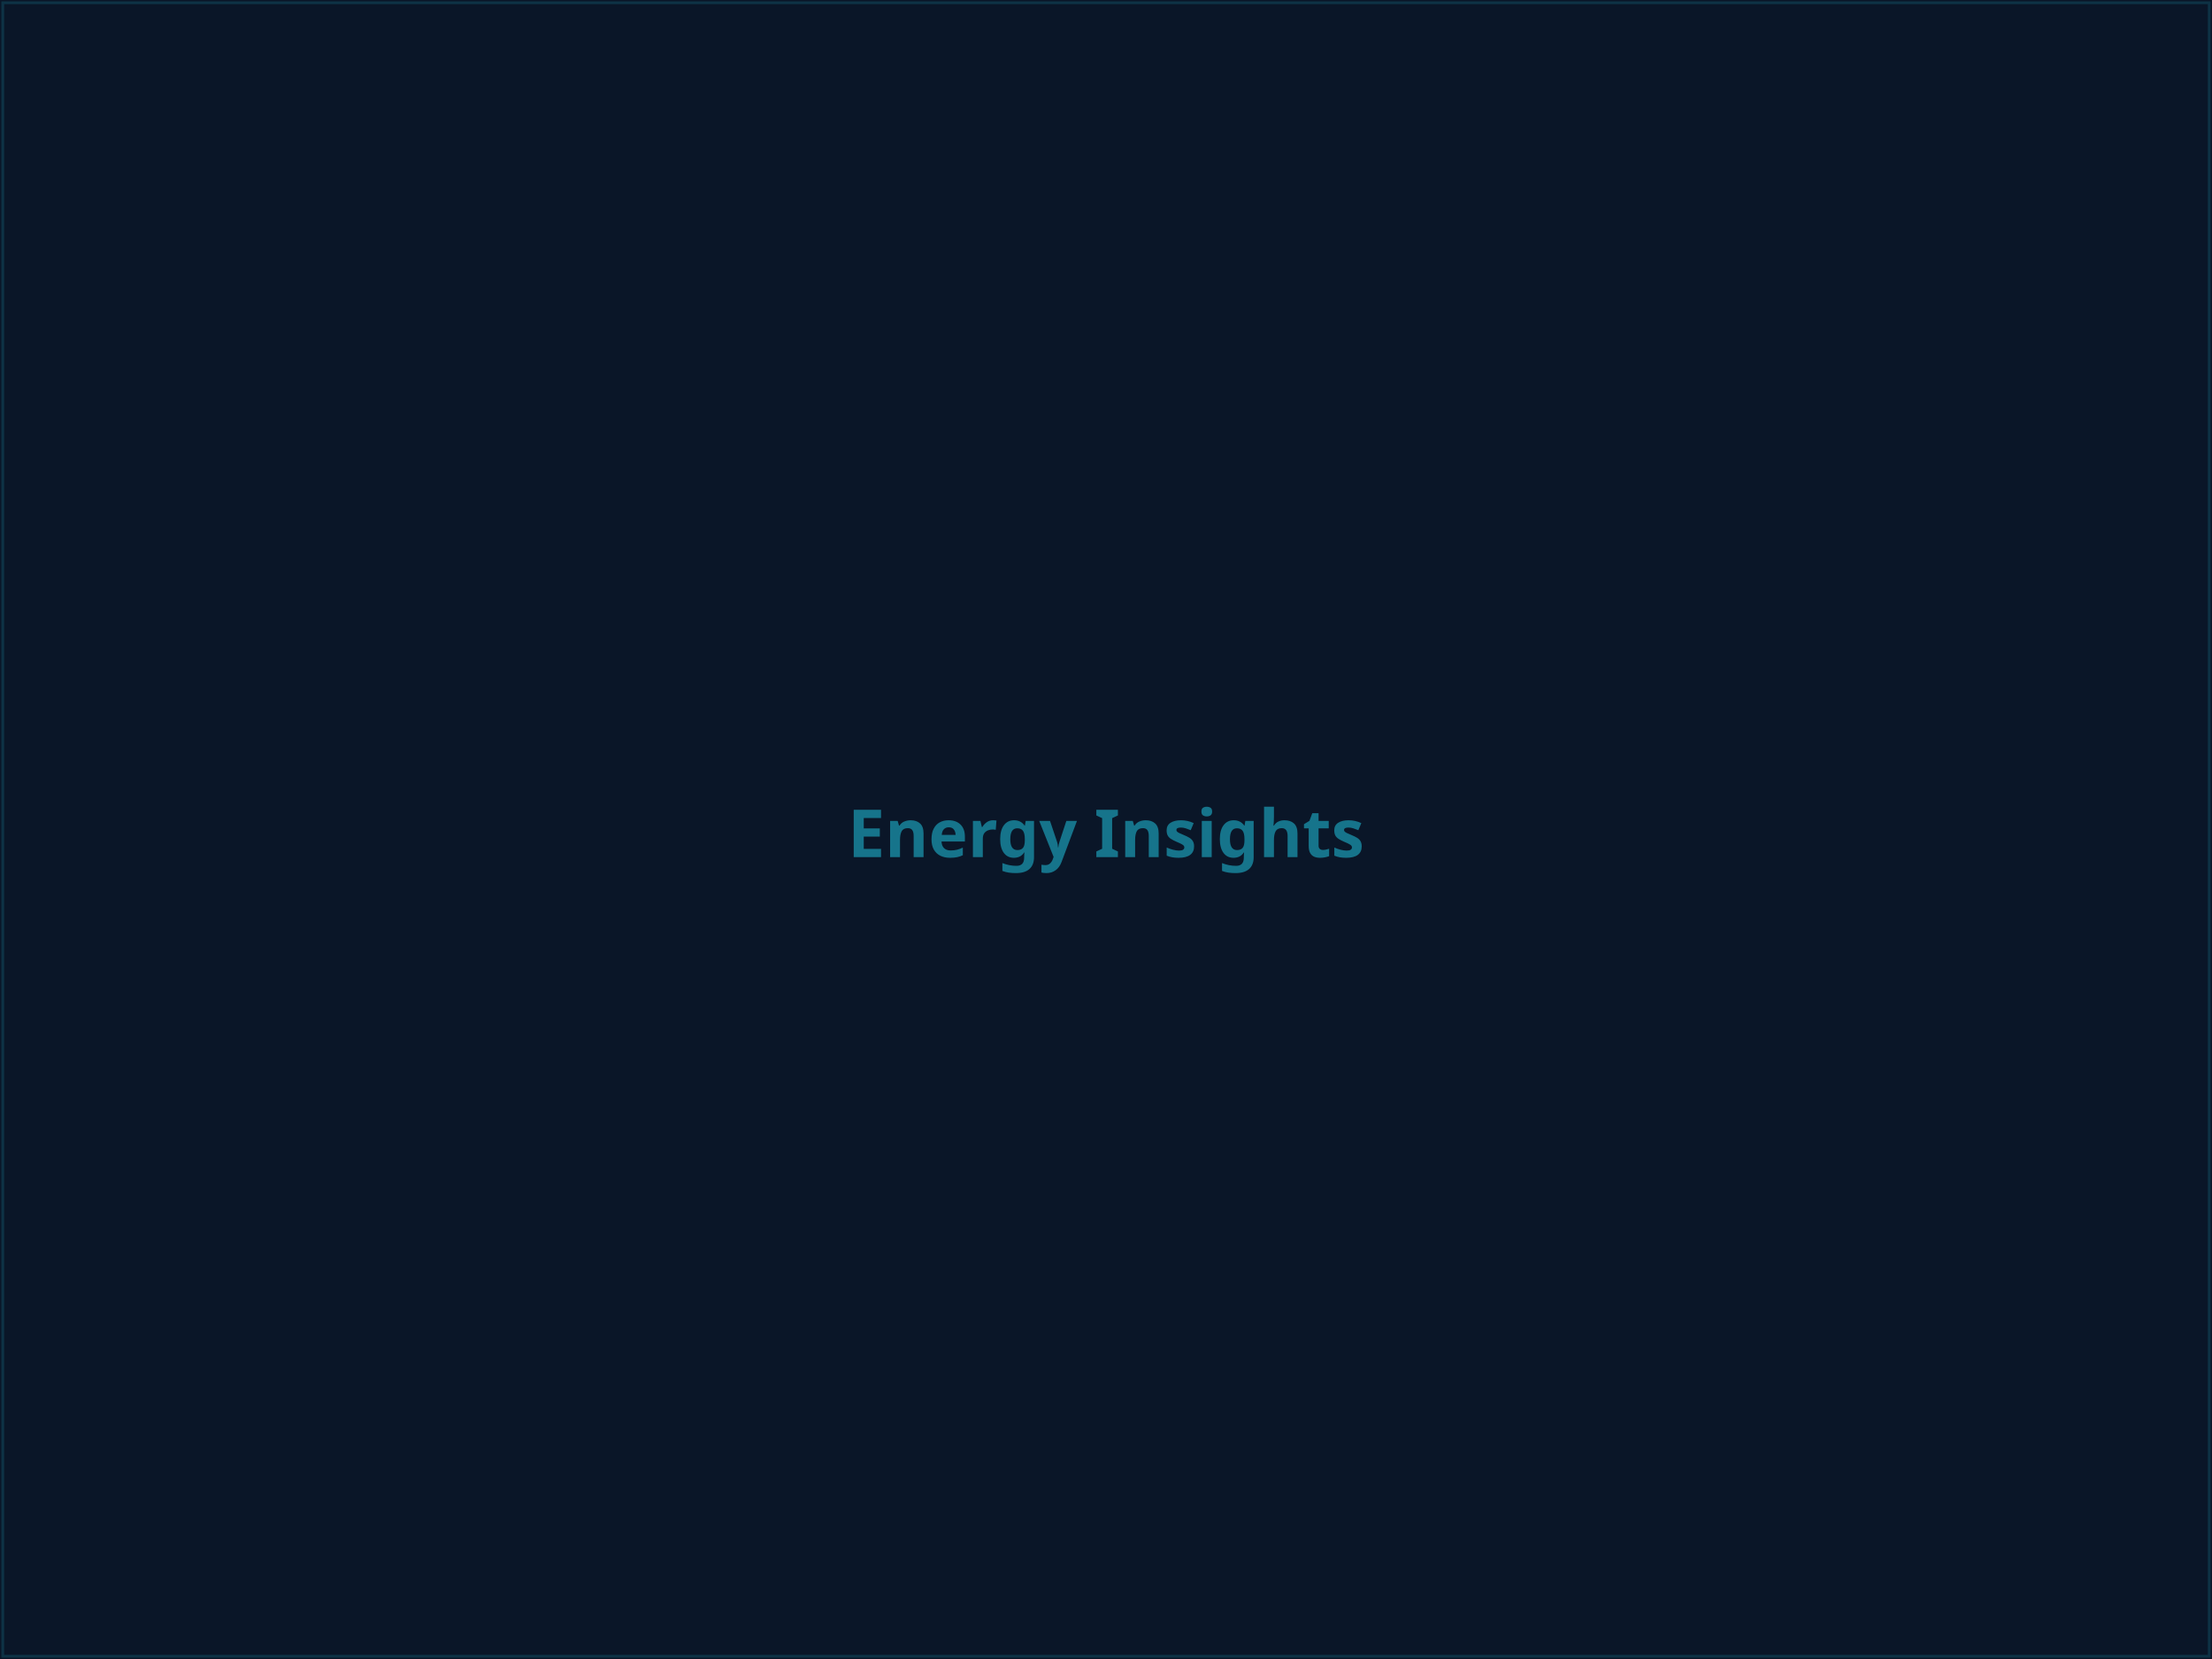
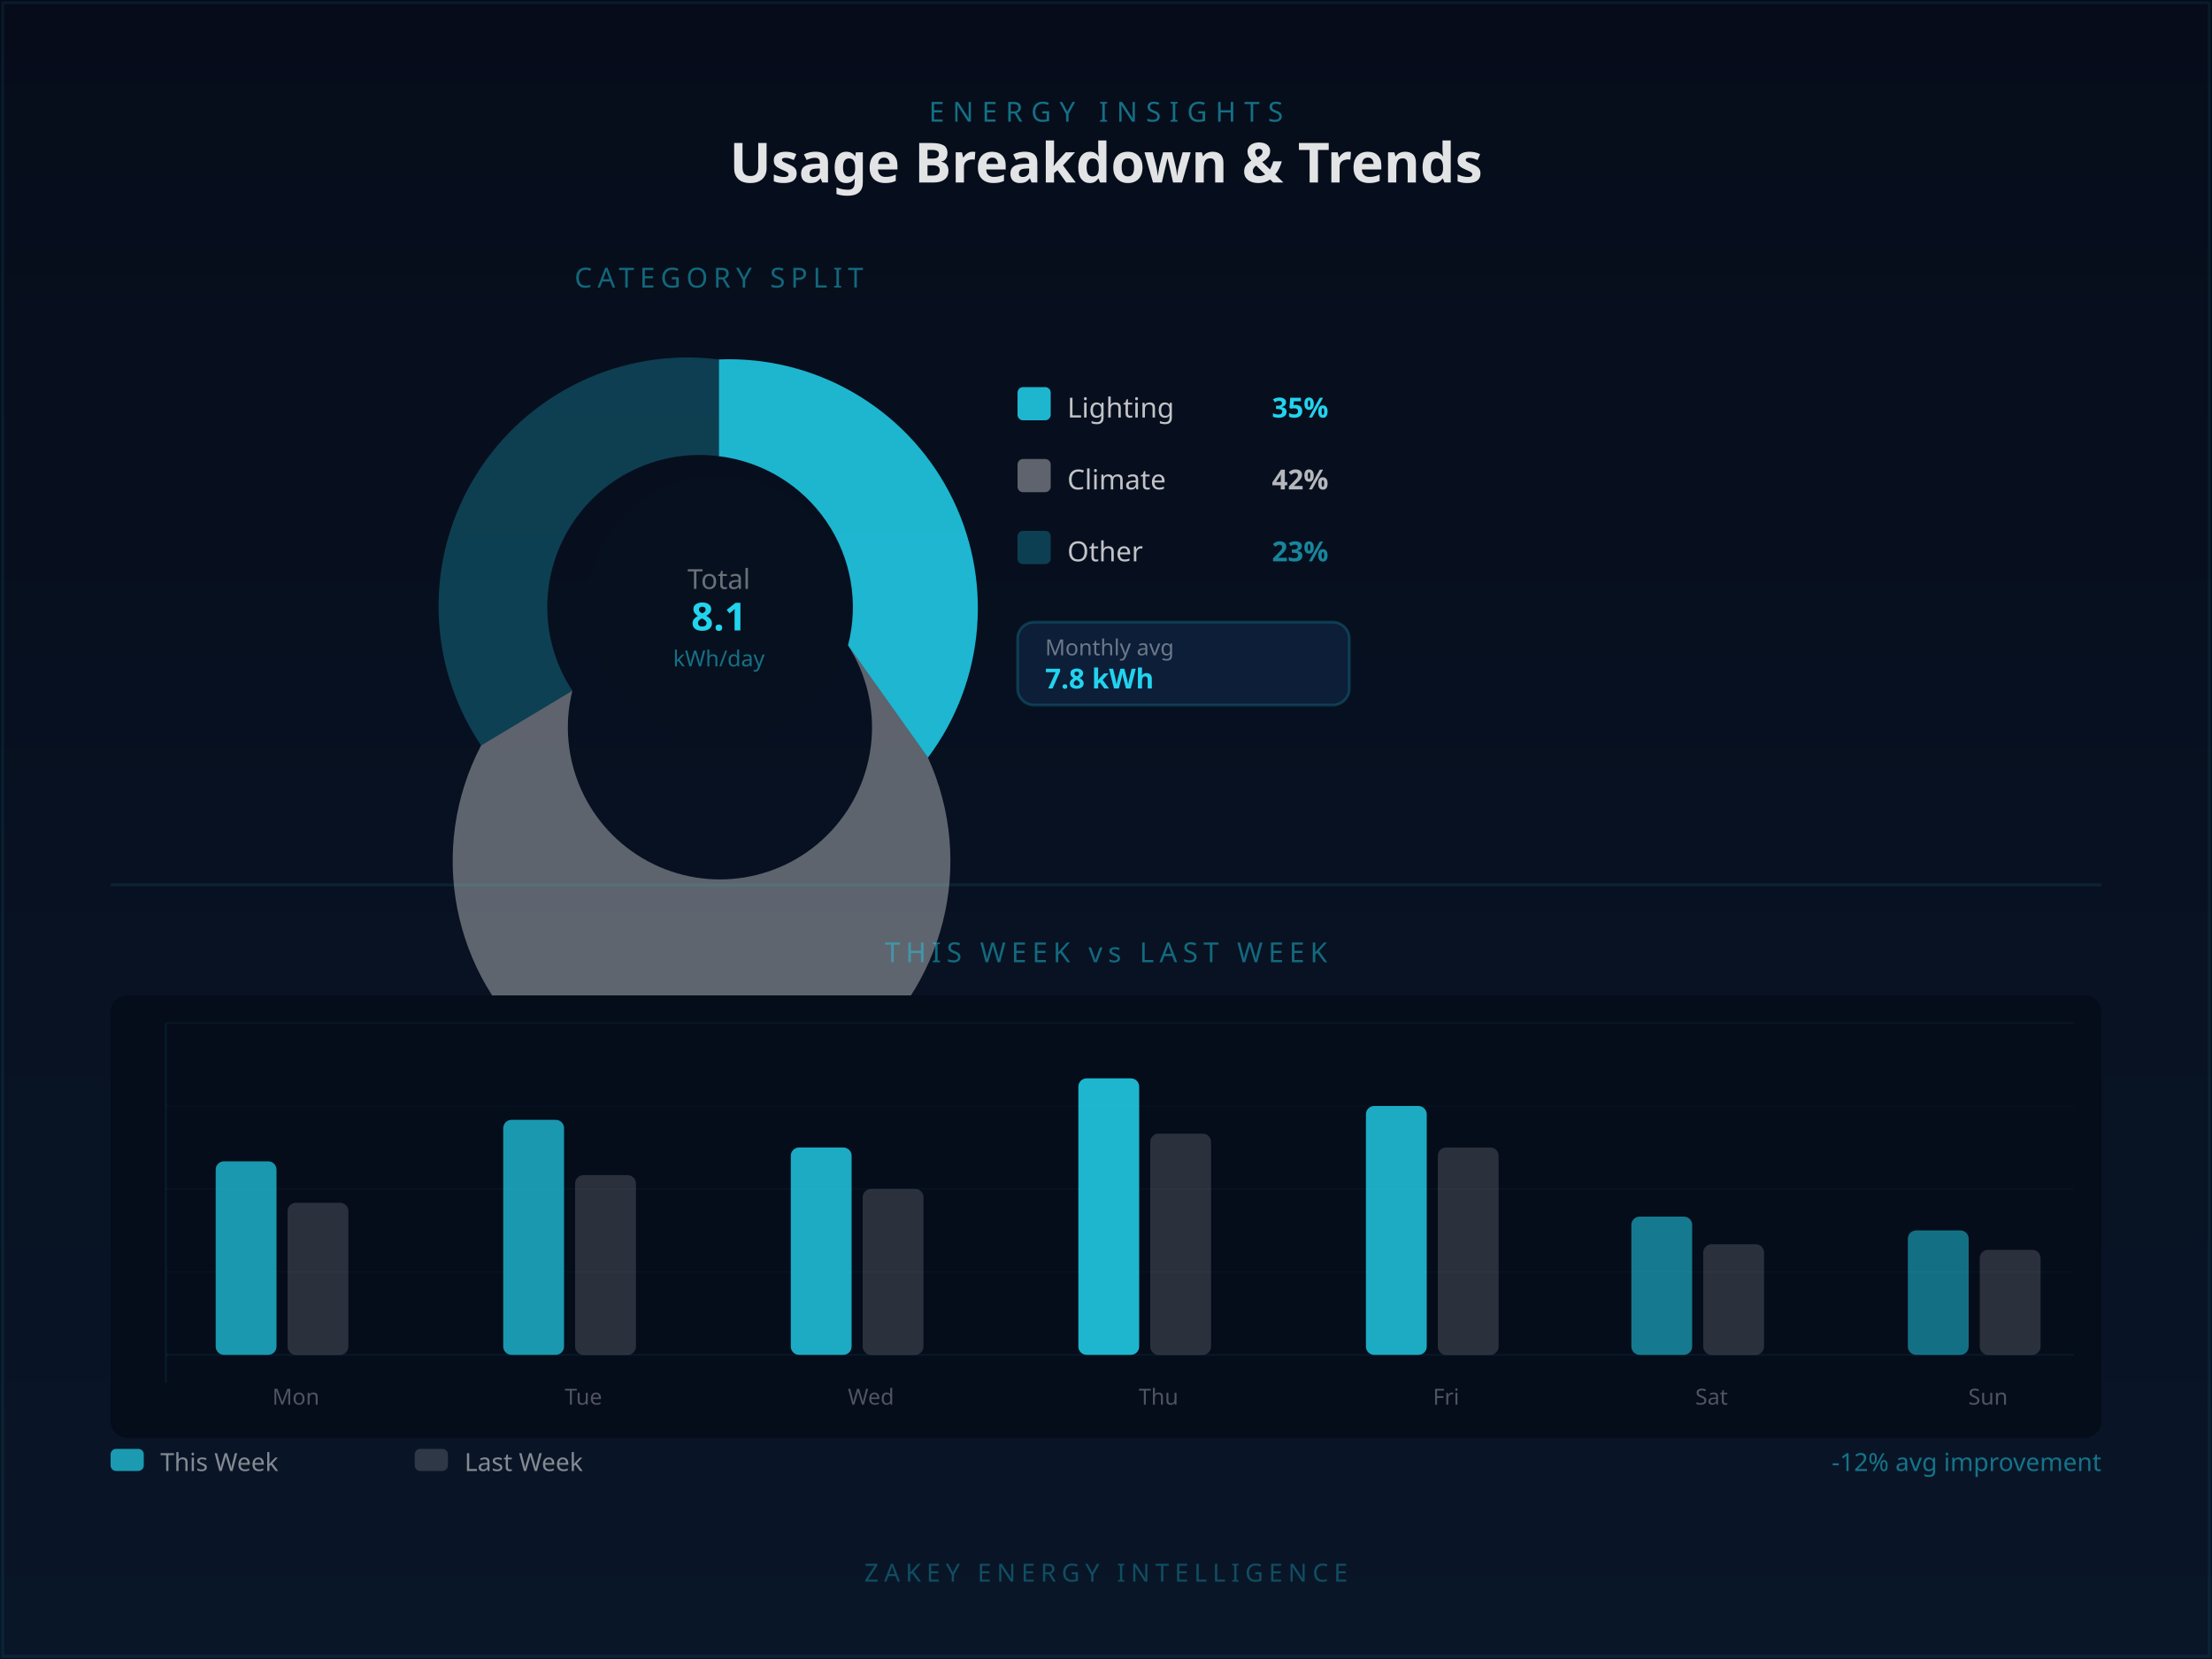
- <svg xmlns="http://www.w3.org/2000/svg" viewBox="0 0 800 600" role="img" aria-label="Energy Insights">
-   <rect width="800" height="600" fill="#0a1628" />
-   <rect x="1" y="1" width="798" height="598" fill="none" stroke="rgba(34,211,238,0.15)" stroke-width="1" />
-   <text x="400" y="310" text-anchor="middle" font-family="system-ui,sans-serif" font-size="24" font-weight="600" fill="rgba(34,211,238,0.5)">Energy Insights</text>
+ <svg xmlns="http://www.w3.org/2000/svg" viewBox="0 0 800 600" role="img" aria-label="Zakey Energy Insights Charts">
+   <defs>
+     <linearGradient id="ei2-bg" x1="0%" y1="0%" x2="0%" y2="100%">
+       <stop offset="0%" stop-color="#060c1a" />
+       <stop offset="100%" stop-color="#091628" />
+     </linearGradient>
+   </defs>
+   <rect width="800" height="600" fill="url(#ei2-bg)" />
+   <rect x="1" y="1" width="798" height="598" fill="none" stroke="rgba(34,211,238,0.08)" stroke-width="1" />
+   <text x="400" y="44" text-anchor="middle" font-family="system-ui, sans-serif" font-size="10" fill="rgba(34,211,238,0.5)" letter-spacing="3">ENERGY INSIGHTS</text>
+   <text x="400" y="66" text-anchor="middle" font-family="system-ui, sans-serif" font-size="20" font-weight="700" fill="rgba(255,255,255,0.88)">Usage Breakdown &amp; Trends</text>
+   <text x="260" y="104" text-anchor="middle" font-family="system-ui, sans-serif" font-size="10" fill="rgba(34,211,238,0.45)" letter-spacing="2">CATEGORY SPLIT</text>
+   <path d="M260,130 A90,90 0 0,1 335.6,274 L306.7,233.4 A55,55 0 0,0 260,165z" fill="#22d3ee" opacity="0.85" />
+   <path d="M335.6,274 A90,90 0 1,1 174,269.6 L207,249.8 A55,55 0 1,0 306.7,233.4z" fill="rgba(255,255,255,0.35)" />
+   <path d="M174,269.6 A90,90 0 0,1 260,130 L260,165 A55,55 0 0,0 207,249.8z" fill="rgba(34,211,238,0.25)" />
+   <circle cx="260" cy="220" r="48" fill="#07101e" />
+   <text x="260" y="213" text-anchor="middle" font-family="system-ui, sans-serif" font-size="10" fill="rgba(255,255,255,0.4)">Total</text>
+   <text x="260" y="228" text-anchor="middle" font-family="system-ui, sans-serif" font-size="14" font-weight="700" fill="#22d3ee">8.1</text>
+   <text x="260" y="241" text-anchor="middle" font-family="system-ui, sans-serif" font-size="8" fill="rgba(34,211,238,0.5)">kWh/day</text>
+   <rect x="368" y="140" width="12" height="12" rx="2" fill="#22d3ee" opacity="0.85" />
+   <text x="386" y="151" font-family="system-ui, sans-serif" font-size="10" fill="rgba(255,255,255,0.75)">Lighting</text>
+   <text x="460" y="151" font-family="system-ui, sans-serif" font-size="10" font-weight="700" fill="#22d3ee">35%</text>
+   <rect x="368" y="166" width="12" height="12" rx="2" fill="rgba(255,255,255,0.35)" />
+   <text x="386" y="177" font-family="system-ui, sans-serif" font-size="10" fill="rgba(255,255,255,0.75)">Climate</text>
+   <text x="460" y="177" font-family="system-ui, sans-serif" font-size="10" font-weight="700" fill="rgba(255,255,255,0.7)">42%</text>
+   <rect x="368" y="192" width="12" height="12" rx="2" fill="rgba(34,211,238,0.25)" />
+   <text x="386" y="203" font-family="system-ui, sans-serif" font-size="10" fill="rgba(255,255,255,0.75)">Other</text>
+   <text x="460" y="203" font-family="system-ui, sans-serif" font-size="10" font-weight="700" fill="rgba(34,211,238,0.6)">23%</text>
+   <rect x="368" y="225" width="120" height="30" rx="6" fill="#0c1e38" stroke="rgba(34,211,238,0.2)" stroke-width="1" />
+   <text x="378" y="237" font-family="system-ui, sans-serif" font-size="8" fill="rgba(255,255,255,0.4)">Monthly avg</text>
+   <text x="378" y="249" font-family="system-ui, sans-serif" font-size="10" font-weight="600" fill="#22d3ee">7.8 kWh</text>
+   <line x1="40" y1="320" x2="760" y2="320" stroke="rgba(34,211,238,0.1)" stroke-width="1" />
+   <text x="400" y="348" text-anchor="middle" font-family="system-ui, sans-serif" font-size="10" fill="rgba(34,211,238,0.45)" letter-spacing="2">THIS WEEK vs LAST WEEK</text>
+   <rect x="40" y="360" width="720" height="160" rx="6" fill="#050c1a" />
+   <line x1="60" y1="370" x2="60" y2="500" stroke="rgba(34,211,238,0.08)" stroke-width="0.8" />
+   <line x1="60" y1="370" x2="750" y2="370" stroke="rgba(34,211,238,0.06)" stroke-width="0.5" />
+   <line x1="60" y1="400" x2="750" y2="400" stroke="rgba(34,211,238,0.04)" stroke-width="0.5" />
+   <line x1="60" y1="430" x2="750" y2="430" stroke="rgba(34,211,238,0.04)" stroke-width="0.5" />
+   <line x1="60" y1="460" x2="750" y2="460" stroke="rgba(34,211,238,0.04)" stroke-width="0.5" />
+   <line x1="60" y1="490" x2="750" y2="490" stroke="rgba(34,211,238,0.06)" stroke-width="0.8" />
+   <rect x="78" y="420" width="22" height="70" rx="3" fill="#22d3ee" opacity="0.7" />
+   <rect x="104" y="435" width="22" height="55" rx="3" fill="rgba(255,255,255,0.15)" />
+   <text x="107" y="508" text-anchor="middle" font-family="system-ui, sans-serif" font-size="8" fill="rgba(255,255,255,0.3)">Mon</text>
+   <rect x="182" y="405" width="22" height="85" rx="3" fill="#22d3ee" opacity="0.7" />
+   <rect x="208" y="425" width="22" height="65" rx="3" fill="rgba(255,255,255,0.15)" />
+   <text x="211" y="508" text-anchor="middle" font-family="system-ui, sans-serif" font-size="8" fill="rgba(255,255,255,0.3)">Tue</text>
+   <rect x="286" y="415" width="22" height="75" rx="3" fill="#22d3ee" opacity="0.8" />
+   <rect x="312" y="430" width="22" height="60" rx="3" fill="rgba(255,255,255,0.15)" />
+   <text x="315" y="508" text-anchor="middle" font-family="system-ui, sans-serif" font-size="8" fill="rgba(255,255,255,0.3)">Wed</text>
+   <rect x="390" y="390" width="22" height="100" rx="3" fill="#22d3ee" opacity="0.85" />
+   <rect x="416" y="410" width="22" height="80" rx="3" fill="rgba(255,255,255,0.15)" />
+   <text x="419" y="508" text-anchor="middle" font-family="system-ui, sans-serif" font-size="8" fill="rgba(255,255,255,0.3)">Thu</text>
+   <rect x="494" y="400" width="22" height="90" rx="3" fill="#22d3ee" opacity="0.8" />
+   <rect x="520" y="415" width="22" height="75" rx="3" fill="rgba(255,255,255,0.15)" />
+   <text x="523" y="508" text-anchor="middle" font-family="system-ui, sans-serif" font-size="8" fill="rgba(255,255,255,0.3)">Fri</text>
+   <rect x="590" y="440" width="22" height="50" rx="3" fill="#22d3ee" opacity="0.55" />
+   <rect x="616" y="450" width="22" height="40" rx="3" fill="rgba(255,255,255,0.15)" />
+   <text x="619" y="508" text-anchor="middle" font-family="system-ui, sans-serif" font-size="8" fill="rgba(255,255,255,0.3)">Sat</text>
+   <rect x="690" y="445" width="22" height="45" rx="3" fill="#22d3ee" opacity="0.5" />
+   <rect x="716" y="452" width="22" height="38" rx="3" fill="rgba(255,255,255,0.15)" />
+   <text x="719" y="508" text-anchor="middle" font-family="system-ui, sans-serif" font-size="8" fill="rgba(255,255,255,0.3)">Sun</text>
+   <rect x="40" y="524" width="12" height="8" rx="2" fill="#22d3ee" opacity="0.7" />
+   <text x="58" y="532" font-family="system-ui, sans-serif" font-size="9" fill="rgba(255,255,255,0.5)">This Week</text>
+   <rect x="150" y="524" width="12" height="8" rx="2" fill="rgba(255,255,255,0.15)" />
+   <text x="168" y="532" font-family="system-ui, sans-serif" font-size="9" fill="rgba(255,255,255,0.5)">Last Week</text>
+   <text x="760" y="532" text-anchor="end" font-family="system-ui, sans-serif" font-size="9" fill="rgba(34,211,238,0.5)">-12% avg improvement</text>
+   <text x="400" y="572" text-anchor="middle" font-family="system-ui, sans-serif" font-size="9" fill="rgba(34,211,238,0.3)" letter-spacing="2">ZAKEY ENERGY INTELLIGENCE</text>
</svg>
